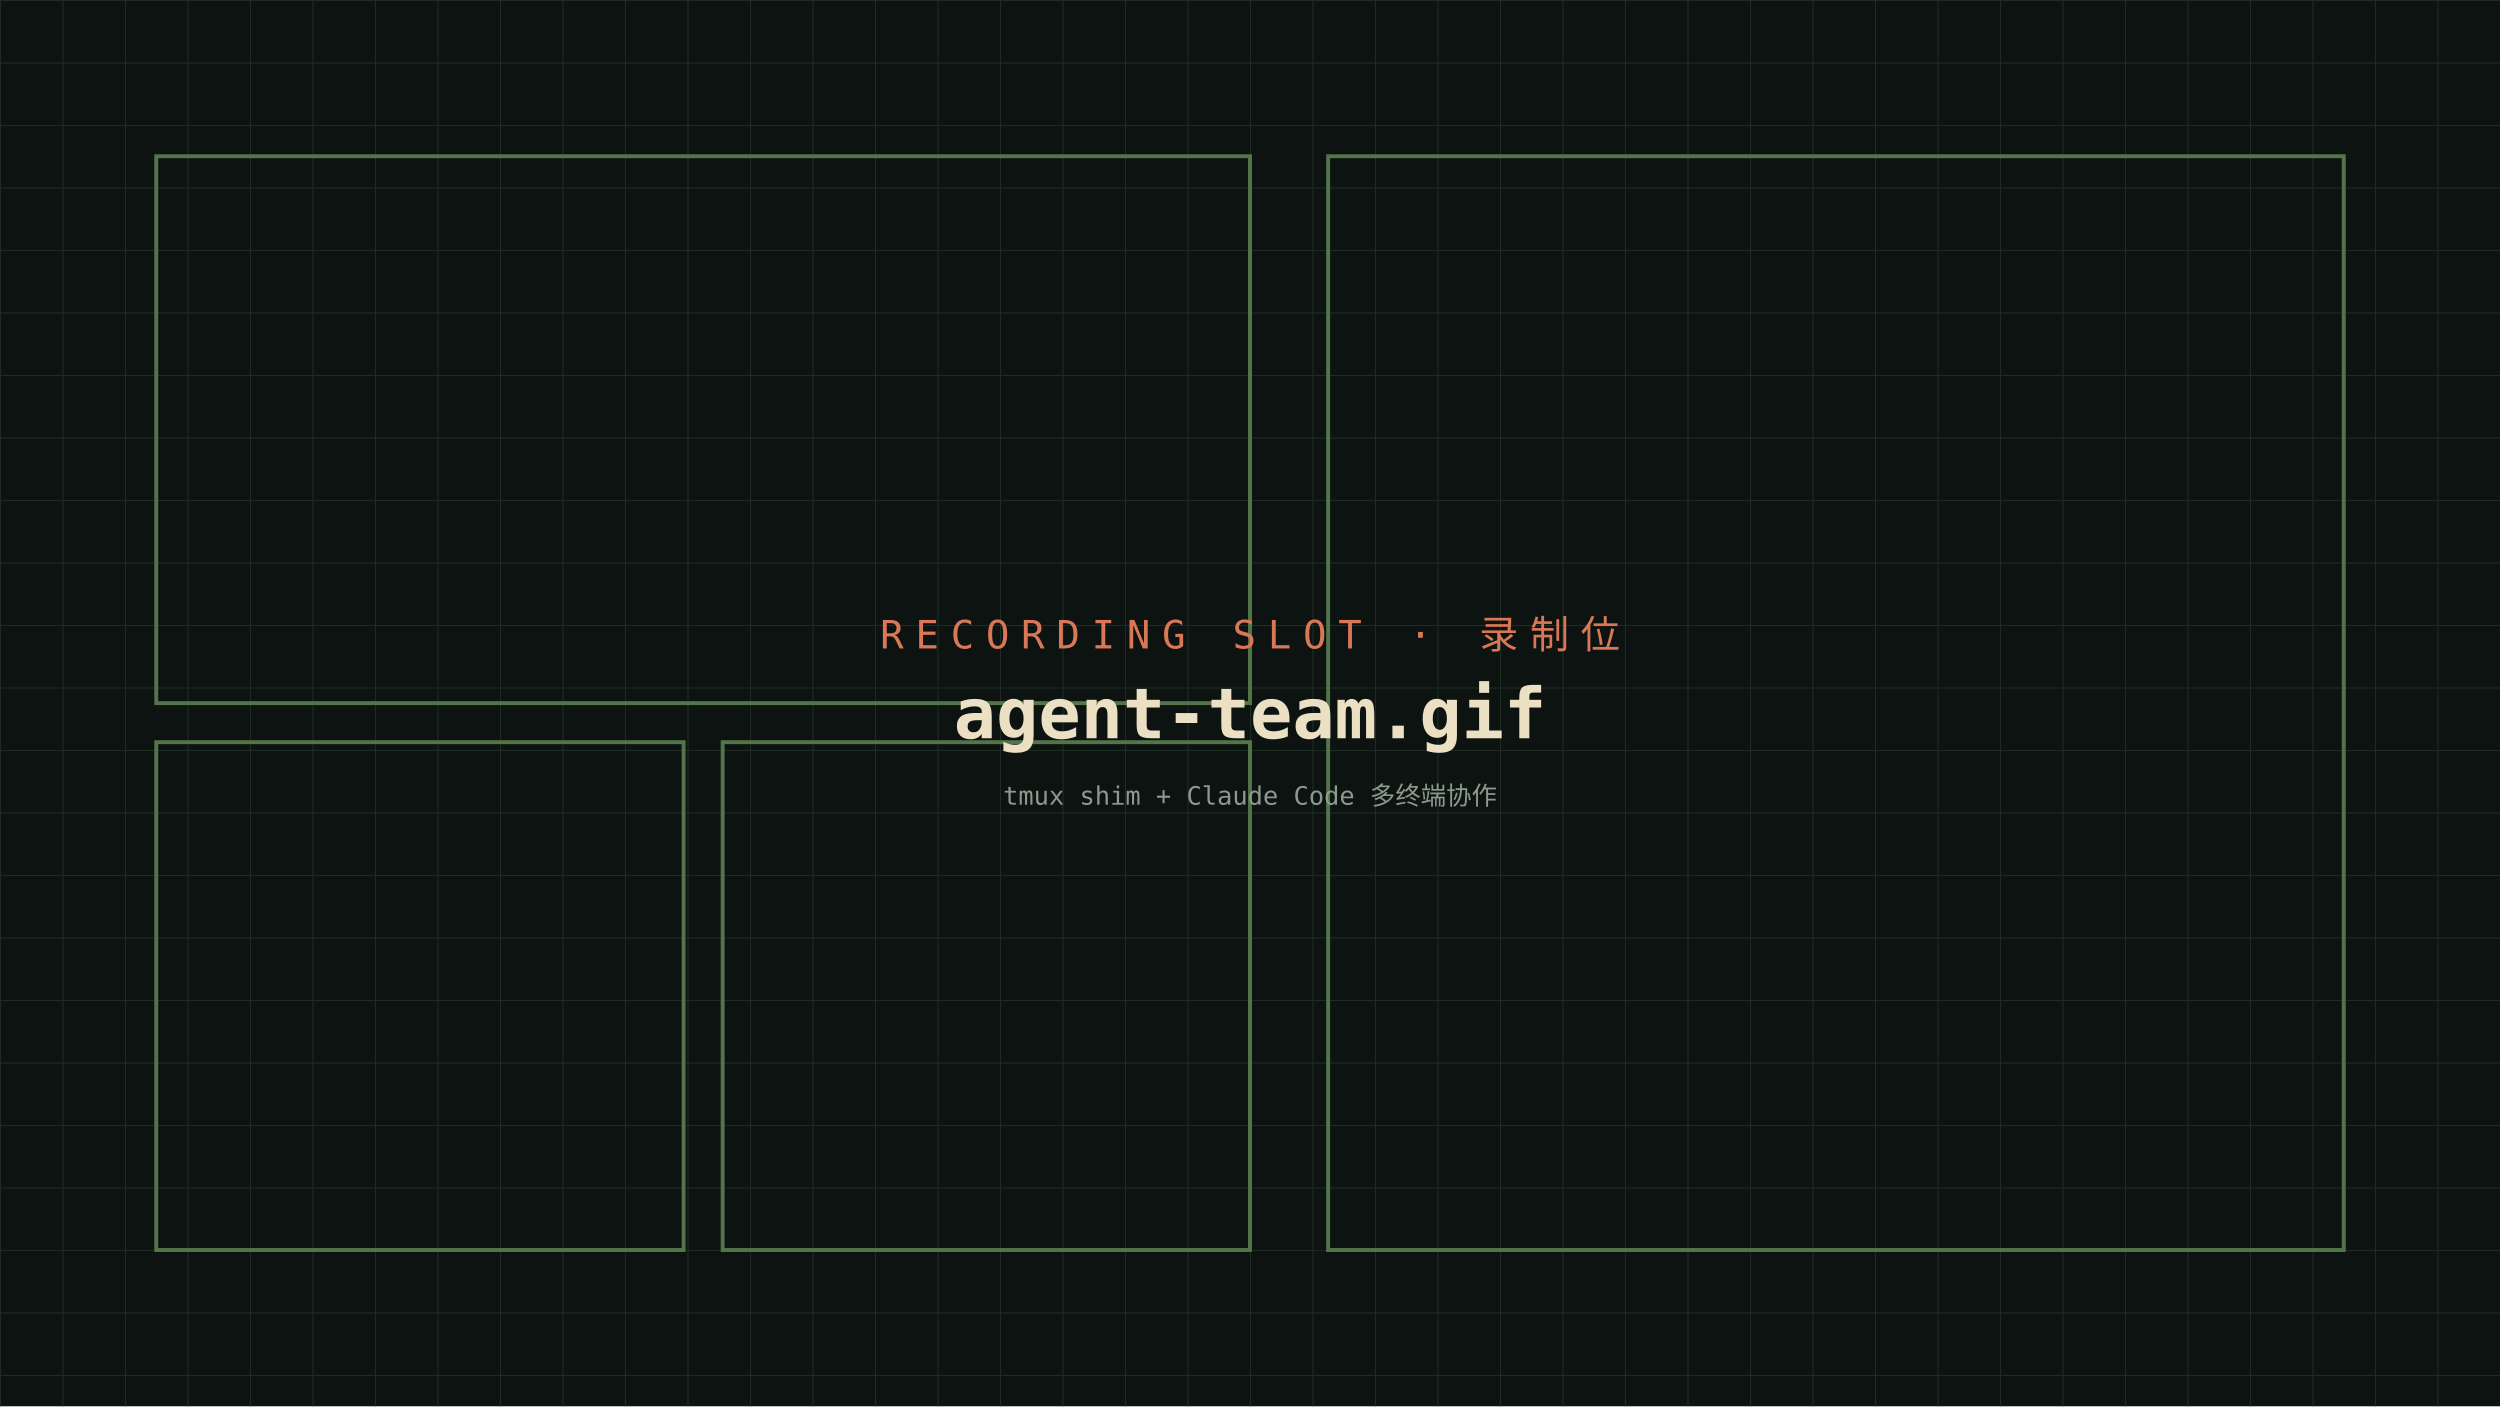
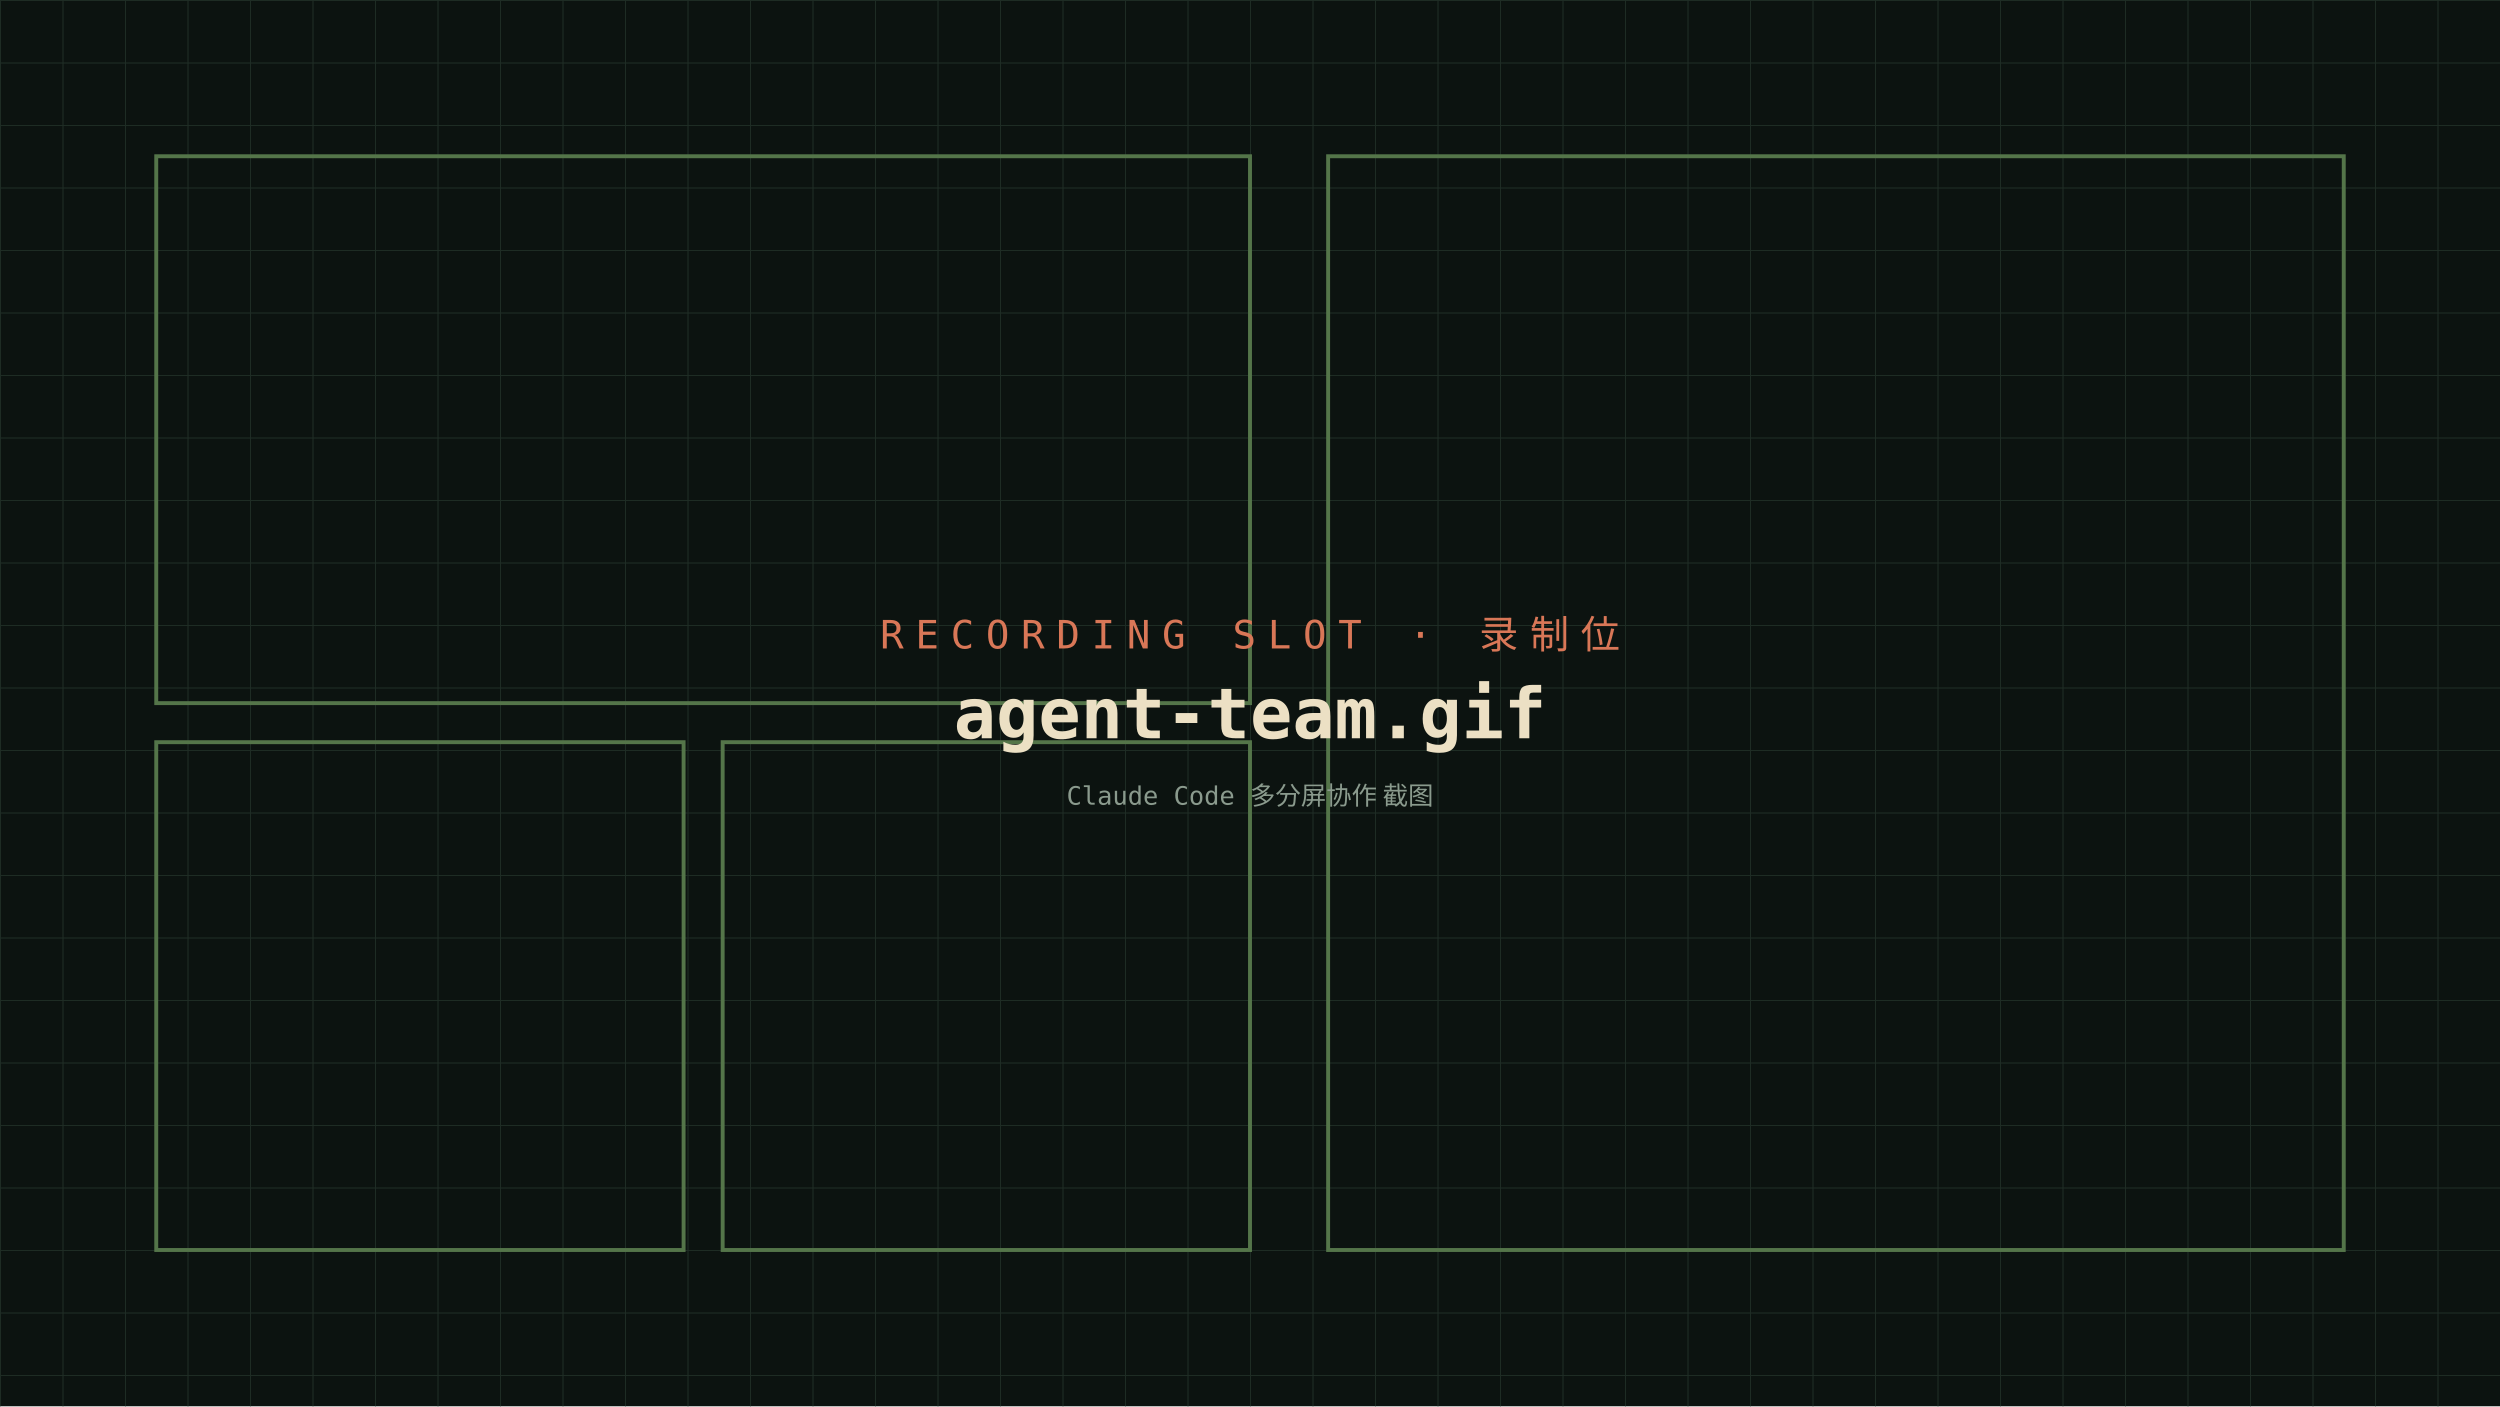
<svg xmlns="http://www.w3.org/2000/svg" viewBox="0 0 1280 720" preserveAspectRatio="xMidYMid slice" role="img" aria-label="Recording slot — agent team">
  <rect width="1280" height="720" fill="#0c1310" />
  <pattern id="g4" width="32" height="32" patternUnits="userSpaceOnUse">
    <path d="M32 0H0v32" fill="none" stroke="#1f2c25" />
  </pattern>
  <rect width="1280" height="720" fill="url(#g4)" />
  <g stroke="#547549" stroke-width="2" fill="none">
    <rect x="80" y="80" width="560" height="280" />
    <rect x="80" y="380" width="270" height="260" />
    <rect x="370" y="380" width="270" height="260" />
    <rect x="680" y="80" width="520" height="560" />
  </g>
  <g font-family="ui-monospace, monospace" fill="#8a9a8d" text-anchor="middle">
    <text x="640" y="332" font-size="20" letter-spacing="6" fill="#d97757">RECORDING SLOT · 录制位</text>
    <text x="640" y="378" font-size="36" font-weight="700" fill="#ece0c4">agent-team.gif</text>
-     <text x="640" y="412" font-size="13">tmux shim + Claude Code 多终端协作</text>
+     <text x="640" y="412" font-size="13">Claude Code 多分屏协作 截图</text>
  </g>
</svg>
